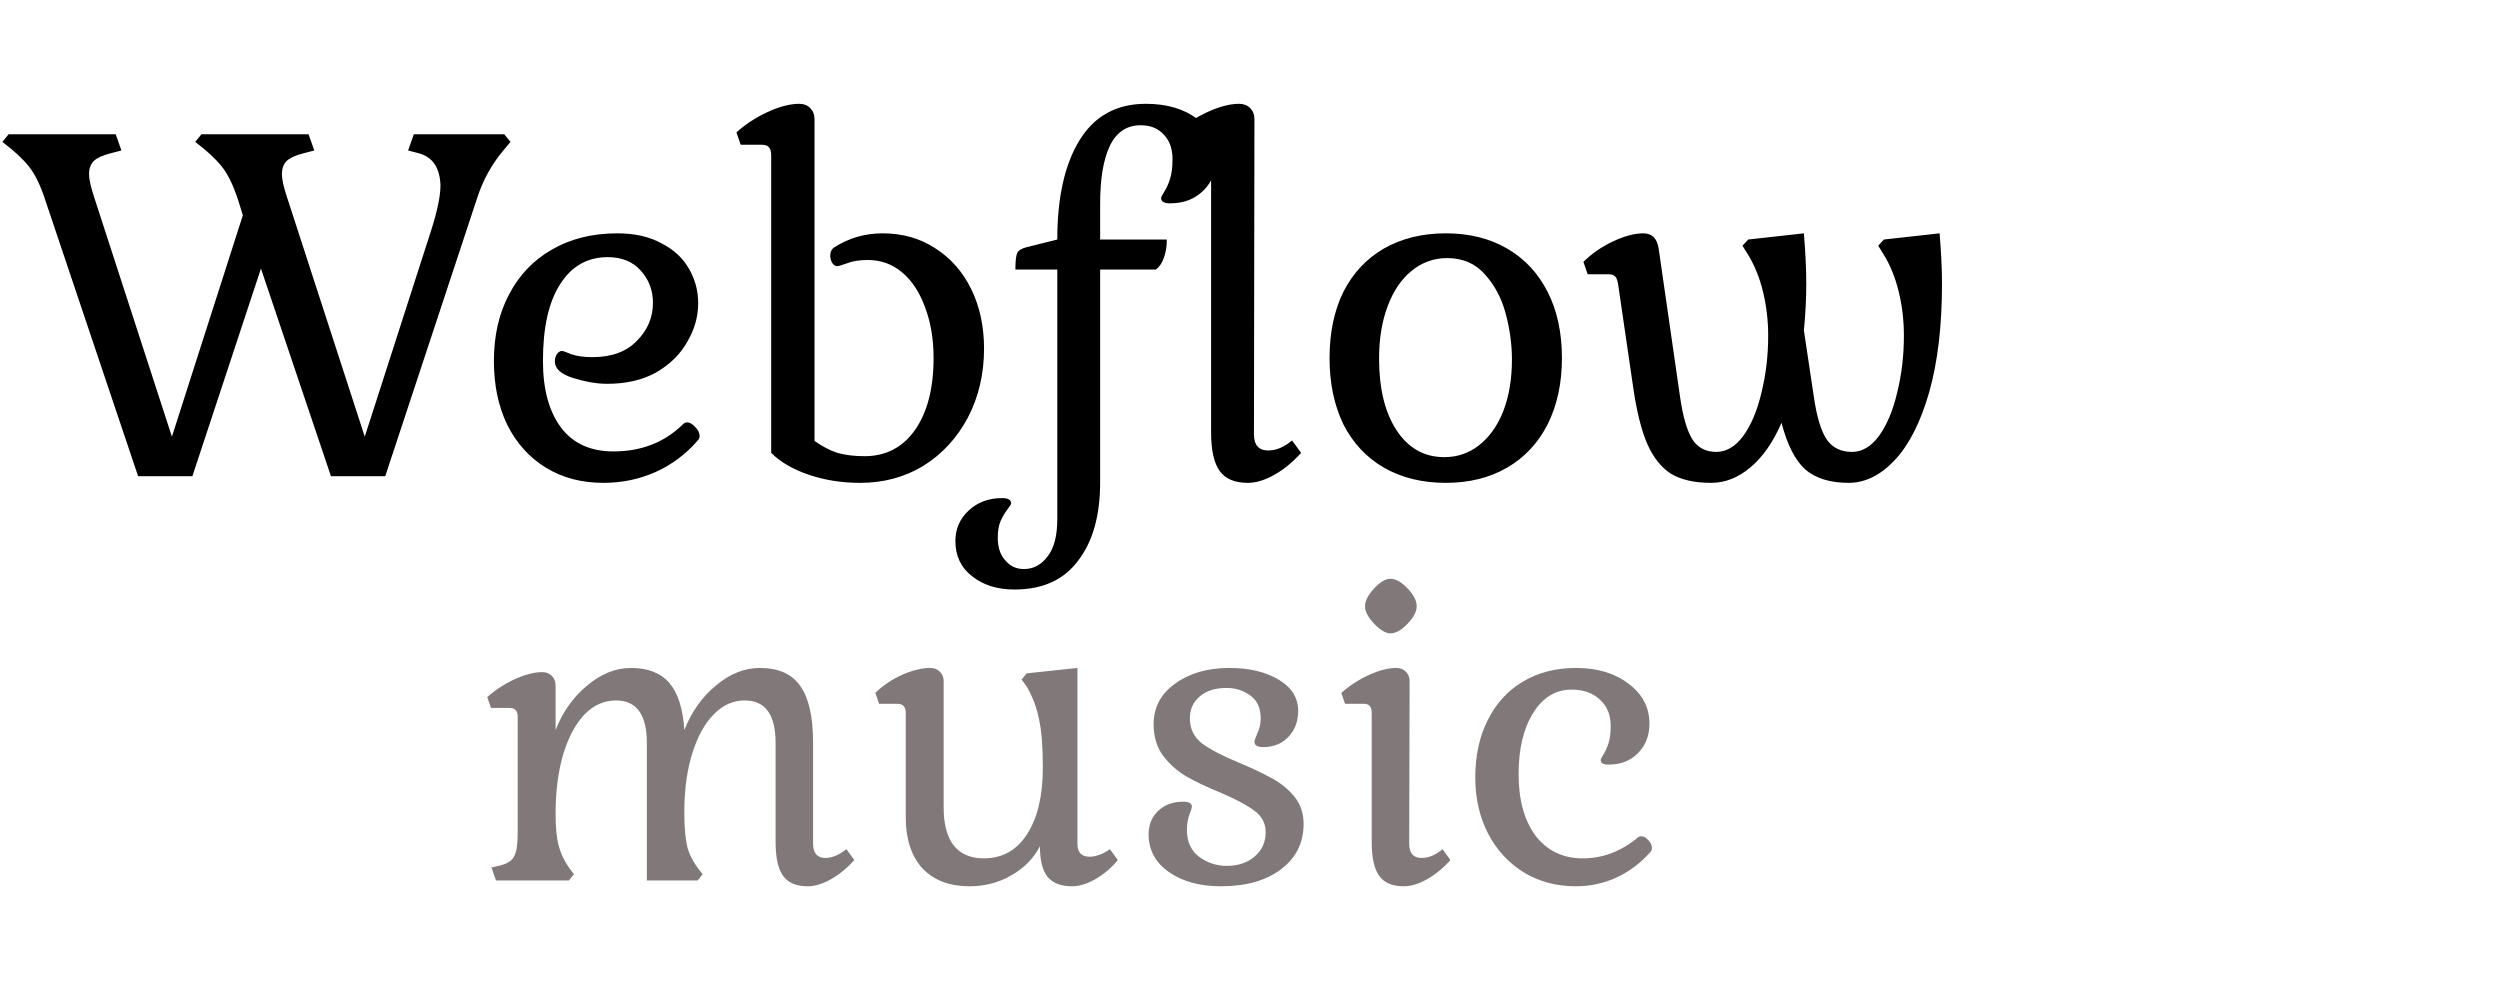
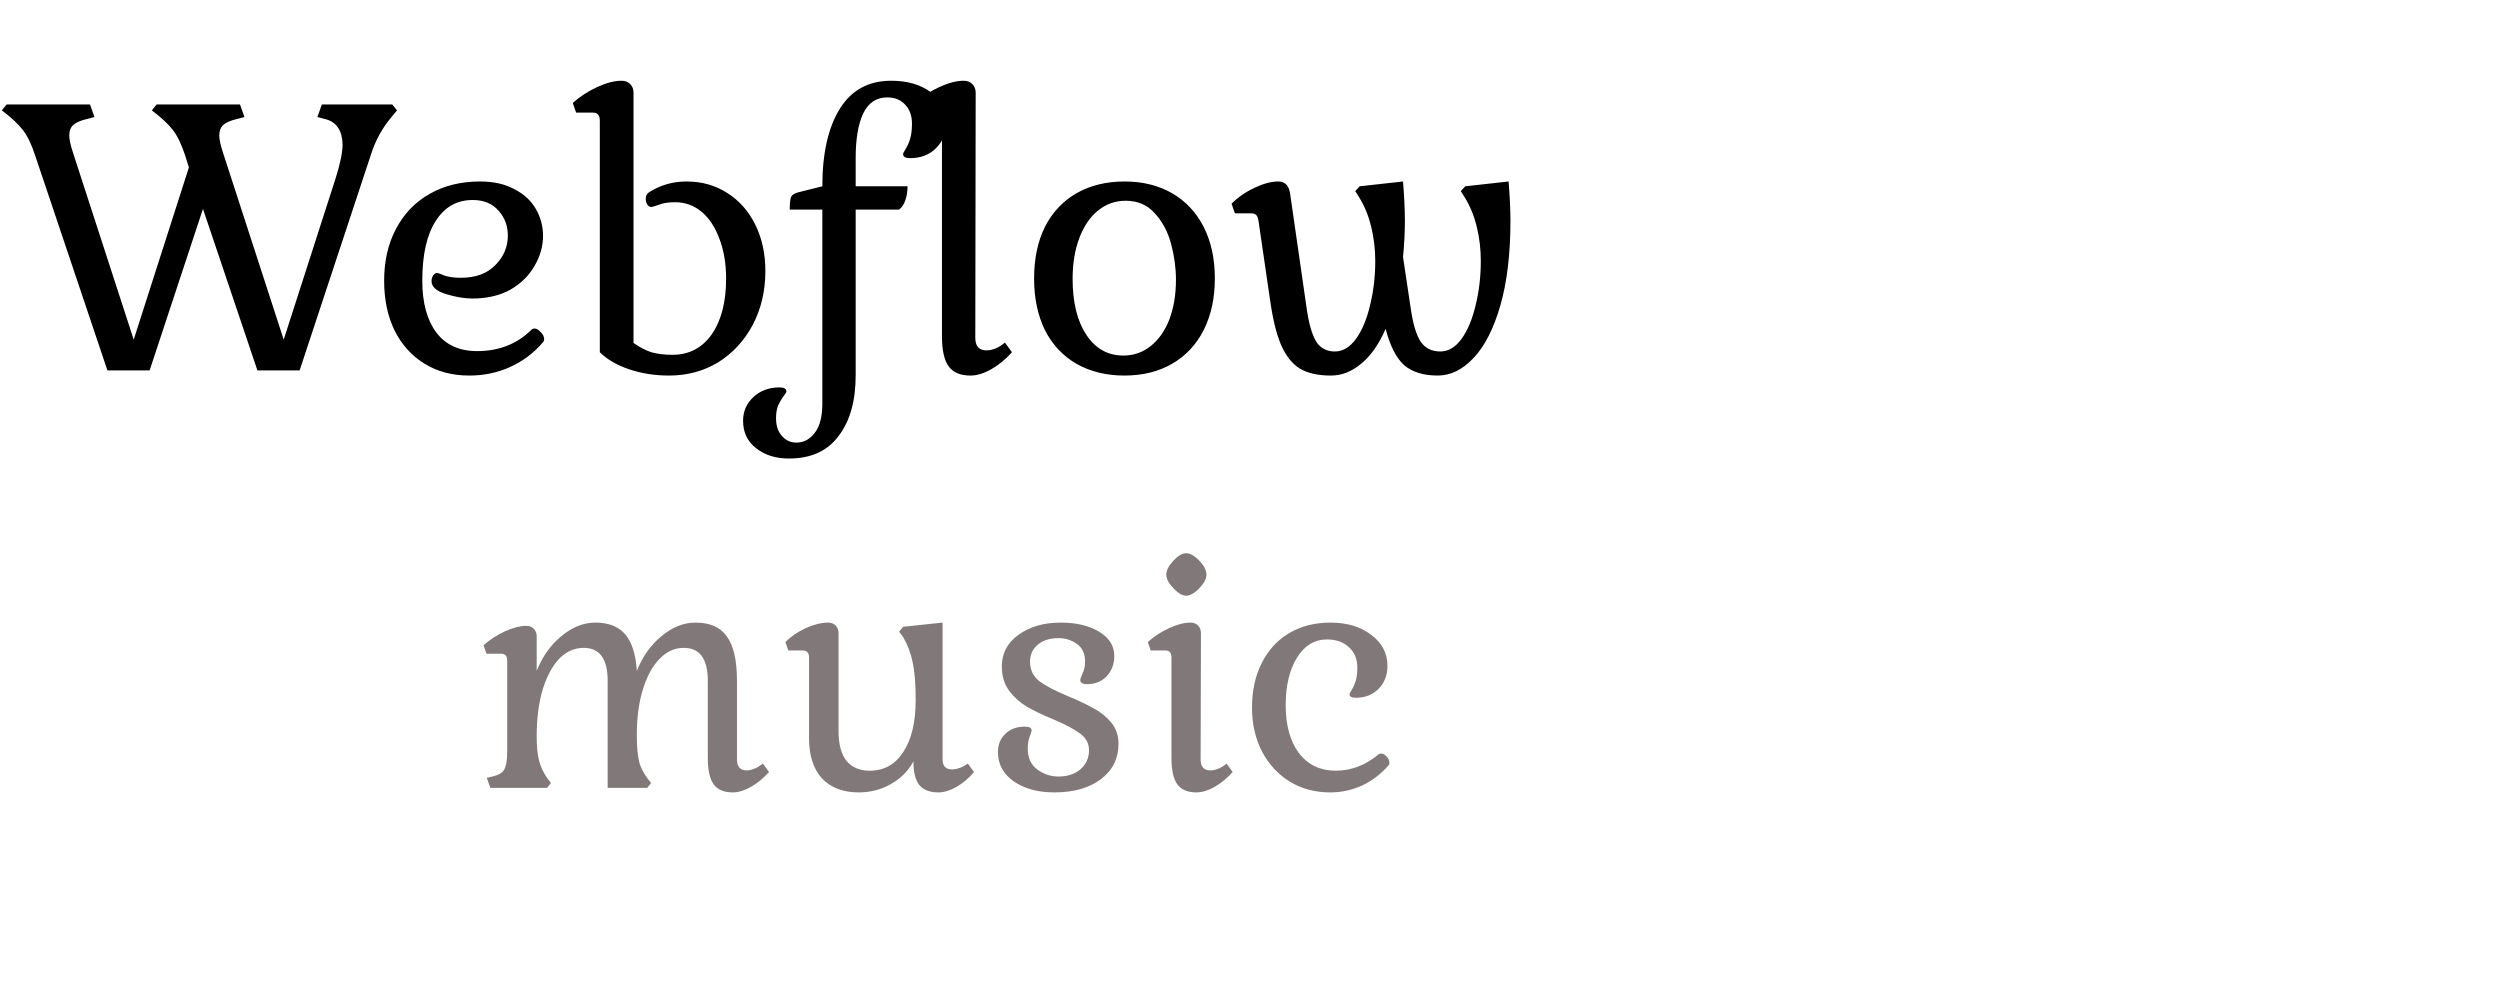
- <svg xmlns="http://www.w3.org/2000/svg" width="84" height="33" viewBox="0 0 84 33" fill="none">
+ <svg xmlns="http://www.w3.org/2000/svg" width="108" height="43" viewBox="0 0 108 43" fill="none">
  <path d="M11.12 16L8.768 9.024L6.464 16H4.64L1.52 6.72C1.36 6.229 1.179 5.856 0.976 5.6C0.773 5.344 0.475 5.067 0.08 4.768L0.288 4.512H3.888L4.08 5.056L3.712 5.152C3.456 5.216 3.269 5.301 3.152 5.408C3.045 5.515 2.992 5.664 2.992 5.856C2.992 6.027 3.051 6.288 3.168 6.64L5.776 14.672L8.16 7.232L8 6.72C7.84 6.229 7.659 5.856 7.456 5.6C7.253 5.344 6.955 5.067 6.56 4.768L6.768 4.512H10.368L10.56 5.056L10.192 5.152C9.936 5.216 9.749 5.301 9.632 5.408C9.525 5.515 9.472 5.664 9.472 5.856C9.472 6.027 9.531 6.288 9.648 6.64L12.256 14.672L14.496 7.712C14.699 7.072 14.8 6.576 14.8 6.224C14.779 5.637 14.539 5.28 14.08 5.152L13.712 5.056L13.904 4.512H16.944L17.152 4.768L16.912 5.056C16.517 5.525 16.224 6.059 16.032 6.656L12.944 16H11.12ZM23.443 14.8C23.048 15.259 22.579 15.611 22.035 15.856C21.491 16.101 20.904 16.224 20.275 16.224C19.539 16.224 18.894 16.053 18.339 15.712C17.784 15.371 17.352 14.891 17.043 14.272C16.744 13.653 16.595 12.939 16.595 12.128C16.595 11.275 16.766 10.528 17.107 9.888C17.448 9.237 17.928 8.736 18.547 8.384C19.176 8.021 19.907 7.84 20.739 7.84C21.326 7.84 21.822 7.952 22.227 8.176C22.643 8.389 22.952 8.677 23.155 9.04C23.358 9.392 23.459 9.776 23.459 10.192C23.459 10.64 23.336 11.072 23.091 11.488C22.856 11.904 22.51 12.245 22.051 12.512C21.592 12.768 21.043 12.896 20.403 12.896C20.062 12.896 19.683 12.832 19.267 12.704C18.851 12.576 18.643 12.389 18.643 12.144C18.643 12.059 18.664 11.979 18.707 11.904C18.76 11.829 18.819 11.792 18.883 11.792C18.915 11.792 19.022 11.829 19.203 11.904C19.384 11.968 19.619 12 19.907 12C20.547 12 21.043 11.819 21.395 11.456C21.758 11.093 21.939 10.667 21.939 10.176C21.939 9.76 21.806 9.403 21.539 9.104C21.272 8.795 20.899 8.64 20.419 8.64C19.736 8.64 19.203 8.944 18.819 9.552C18.435 10.149 18.243 11.008 18.243 12.128C18.243 13.077 18.446 13.824 18.851 14.368C19.256 14.901 19.843 15.168 20.611 15.168C21.55 15.168 22.328 14.864 22.947 14.256C22.99 14.213 23.038 14.192 23.091 14.192C23.176 14.192 23.267 14.245 23.363 14.352C23.459 14.448 23.507 14.549 23.507 14.656C23.507 14.709 23.486 14.757 23.443 14.8ZM29.16 8.736C28.872 8.736 28.637 8.773 28.456 8.848C28.274 8.912 28.168 8.944 28.136 8.944C28.072 8.944 28.013 8.907 27.96 8.832C27.917 8.757 27.896 8.677 27.896 8.592C27.896 8.464 27.944 8.368 28.04 8.304C28.53 7.995 29.069 7.84 29.656 7.84C30.317 7.84 30.904 8.005 31.416 8.336C31.938 8.667 32.344 9.125 32.632 9.712C32.92 10.299 33.064 10.965 33.064 11.712C33.064 12.565 32.882 13.339 32.52 14.032C32.157 14.715 31.661 15.253 31.032 15.648C30.402 16.032 29.693 16.224 28.904 16.224C28.285 16.224 27.709 16.133 27.176 15.952C26.642 15.771 26.221 15.525 25.912 15.216V5.216C25.912 5.088 25.885 4.997 25.832 4.944C25.789 4.891 25.709 4.864 25.592 4.864H24.888L24.744 4.448C25.053 4.171 25.405 3.941 25.8 3.76C26.194 3.579 26.546 3.488 26.856 3.488C27.005 3.488 27.128 3.536 27.224 3.632C27.32 3.728 27.368 3.851 27.368 4V14.816C27.624 14.997 27.88 15.131 28.136 15.216C28.402 15.291 28.706 15.328 29.048 15.328C29.762 15.328 30.328 15.035 30.744 14.448C31.16 13.851 31.368 13.045 31.368 12.032C31.368 11.392 31.272 10.821 31.08 10.32C30.898 9.819 30.642 9.429 30.312 9.152C29.981 8.875 29.597 8.736 29.16 8.736ZM35.525 8.048C35.525 6.629 35.776 5.515 36.277 4.704C36.779 3.893 37.52 3.488 38.501 3.488C39.195 3.488 39.765 3.653 40.213 3.984C40.661 4.315 40.885 4.741 40.885 5.264C40.885 5.723 40.736 6.101 40.437 6.4C40.149 6.688 39.776 6.832 39.317 6.832C39.115 6.832 39.013 6.773 39.013 6.656C39.013 6.624 39.051 6.549 39.125 6.432C39.2 6.315 39.264 6.171 39.317 6C39.371 5.829 39.397 5.611 39.397 5.344C39.397 5.003 39.301 4.731 39.109 4.528C38.917 4.315 38.656 4.208 38.325 4.208C37.856 4.208 37.509 4.443 37.285 4.912C37.072 5.371 36.965 6.011 36.965 6.832V8.048H39.205C39.205 8.272 39.173 8.475 39.109 8.656C39.045 8.837 38.955 8.971 38.837 9.056H36.965V16.208C36.965 17.317 36.72 18.192 36.229 18.832C35.749 19.483 35.035 19.808 34.085 19.808C33.509 19.808 33.035 19.659 32.661 19.36C32.288 19.072 32.101 18.677 32.101 18.176C32.101 17.771 32.251 17.429 32.549 17.152C32.848 16.875 33.221 16.736 33.669 16.736C33.872 16.736 33.973 16.795 33.973 16.912C33.973 16.944 33.931 17.013 33.845 17.12C33.76 17.237 33.685 17.365 33.621 17.504C33.557 17.653 33.525 17.84 33.525 18.064C33.525 18.395 33.611 18.651 33.781 18.832C33.941 19.024 34.149 19.12 34.405 19.12C34.725 19.12 34.992 18.976 35.205 18.688C35.419 18.411 35.525 17.995 35.525 17.44V9.056H34.117C34.117 8.768 34.139 8.581 34.181 8.496C34.224 8.411 34.331 8.347 34.501 8.304L35.525 8.048ZM42.133 14.592C42.133 14.955 42.293 15.136 42.613 15.136C42.88 15.136 43.146 15.024 43.413 14.8L43.717 15.216C43.44 15.525 43.141 15.771 42.821 15.952C42.501 16.133 42.202 16.224 41.925 16.224C41.488 16.224 41.173 16.091 40.981 15.824C40.789 15.557 40.693 15.125 40.693 14.528V5.216C40.693 5.088 40.666 4.997 40.613 4.944C40.57 4.891 40.49 4.864 40.373 4.864H39.669L39.525 4.448C39.834 4.171 40.186 3.941 40.581 3.76C40.976 3.579 41.328 3.488 41.637 3.488C41.786 3.488 41.909 3.536 42.005 3.632C42.101 3.728 42.149 3.851 42.149 4L42.133 14.592ZM44.673 12.032C44.673 11.179 44.828 10.437 45.137 9.808C45.457 9.179 45.91 8.693 46.497 8.352C47.094 8.011 47.788 7.84 48.577 7.84C49.367 7.84 50.054 8.011 50.641 8.352C51.228 8.693 51.681 9.179 52.001 9.808C52.321 10.437 52.481 11.179 52.481 12.032C52.481 12.875 52.321 13.616 52.001 14.256C51.681 14.885 51.228 15.371 50.641 15.712C50.054 16.053 49.367 16.224 48.577 16.224C47.788 16.224 47.094 16.053 46.497 15.712C45.91 15.371 45.457 14.885 45.137 14.256C44.828 13.616 44.673 12.875 44.673 12.032ZM50.801 12.08C50.801 11.579 50.732 11.067 50.593 10.544C50.455 10.021 50.22 9.579 49.889 9.216C49.569 8.853 49.148 8.672 48.625 8.672C48.177 8.672 47.777 8.816 47.425 9.104C47.084 9.381 46.817 9.776 46.625 10.288C46.433 10.8 46.337 11.387 46.337 12.048C46.337 13.061 46.535 13.867 46.929 14.464C47.324 15.061 47.857 15.36 48.529 15.36C48.967 15.36 49.356 15.227 49.697 14.96C50.049 14.683 50.321 14.299 50.513 13.808C50.705 13.307 50.801 12.731 50.801 12.08ZM57.667 15.184C58.008 15.184 58.312 15.003 58.579 14.64C58.846 14.267 59.048 13.781 59.187 13.184C59.337 12.576 59.411 11.941 59.411 11.28C59.411 10.768 59.352 10.272 59.235 9.792C59.118 9.312 58.942 8.885 58.707 8.512L58.547 8.256L58.739 8.048L60.611 7.84C60.664 8.501 60.691 9.067 60.691 9.536C60.691 10.027 60.664 10.549 60.611 11.104L60.947 13.344C61.043 14.005 61.187 14.48 61.379 14.768C61.571 15.045 61.854 15.184 62.227 15.184C62.569 15.184 62.873 15.003 63.139 14.64C63.406 14.267 63.608 13.781 63.747 13.184C63.897 12.576 63.971 11.941 63.971 11.28C63.971 10.768 63.913 10.272 63.795 9.792C63.678 9.312 63.502 8.885 63.267 8.512L63.107 8.256L63.299 8.048L65.171 7.84C65.225 8.501 65.251 9.067 65.251 9.536C65.251 10.955 65.107 12.171 64.819 13.184C64.531 14.187 64.147 14.944 63.667 15.456C63.187 15.968 62.67 16.224 62.115 16.224C61.496 16.224 61.011 16.075 60.659 15.776C60.318 15.467 60.051 14.944 59.859 14.208C59.571 14.869 59.219 15.371 58.803 15.712C58.398 16.053 57.961 16.224 57.491 16.224C56.937 16.224 56.489 16.123 56.147 15.92C55.816 15.707 55.55 15.371 55.347 14.912C55.145 14.443 54.984 13.792 54.867 12.96L54.371 9.568C54.35 9.429 54.318 9.339 54.275 9.296C54.233 9.243 54.158 9.216 54.051 9.216H53.347L53.203 8.8C53.48 8.523 53.811 8.293 54.195 8.112C54.579 7.931 54.92 7.84 55.219 7.84C55.507 7.84 55.678 8.011 55.731 8.352L56.451 13.344C56.547 14.005 56.686 14.48 56.867 14.768C57.048 15.045 57.315 15.184 57.667 15.184Z" fill="black" />
-   <path d="M18.668 27.343C18.668 27.782 18.7 28.132 18.766 28.393C18.831 28.655 18.948 28.907 19.116 29.149L19.284 29.373L19.116 29.583H16.666L16.512 29.149L16.806 29.079C17.039 29.023 17.193 28.925 17.268 28.785C17.352 28.636 17.394 28.384 17.394 28.029V24.095C17.394 23.983 17.37 23.904 17.324 23.857C17.286 23.811 17.216 23.787 17.114 23.787H16.498L16.372 23.423C16.642 23.181 16.95 22.98 17.296 22.821C17.65 22.663 17.958 22.583 18.22 22.583C18.35 22.583 18.458 22.625 18.542 22.709C18.626 22.793 18.668 22.901 18.668 23.031V24.529C18.91 23.913 19.265 23.414 19.732 23.031C20.198 22.639 20.688 22.443 21.202 22.443C21.771 22.443 22.2 22.611 22.49 22.947C22.779 23.283 22.947 23.811 22.994 24.529C23.236 23.913 23.591 23.414 24.058 23.031C24.524 22.639 25.014 22.443 25.528 22.443C26.153 22.443 26.606 22.644 26.886 23.045C27.175 23.447 27.32 24.086 27.32 24.963V28.351C27.32 28.669 27.46 28.827 27.74 28.827C27.954 28.827 28.188 28.729 28.44 28.533L28.706 28.897C28.463 29.168 28.202 29.383 27.922 29.541C27.642 29.7 27.38 29.779 27.138 29.779C26.755 29.779 26.48 29.663 26.312 29.429C26.144 29.196 26.06 28.818 26.06 28.295V24.963C26.06 24.011 25.714 23.535 25.024 23.535C24.632 23.535 24.286 23.689 23.988 23.997C23.689 24.296 23.451 24.721 23.274 25.271C23.096 25.822 23.003 26.457 22.994 27.175V27.343C22.994 27.829 23.031 28.216 23.106 28.505C23.19 28.785 23.358 29.075 23.61 29.373L23.442 29.583H21.734V24.963C21.734 24.011 21.388 23.535 20.698 23.535C20.296 23.535 19.942 23.694 19.634 24.011C19.335 24.329 19.097 24.777 18.92 25.355C18.752 25.934 18.668 26.597 18.668 27.343ZM36.202 28.351C36.202 28.641 36.337 28.785 36.608 28.785C36.822 28.785 37.051 28.701 37.294 28.533L37.559 28.897C37.345 29.159 37.093 29.373 36.803 29.541C36.523 29.7 36.262 29.779 36.02 29.779C35.646 29.779 35.371 29.672 35.194 29.457C35.026 29.243 34.941 28.902 34.941 28.435C34.727 28.846 34.405 29.173 33.975 29.415C33.556 29.658 33.089 29.779 32.575 29.779C31.904 29.779 31.376 29.579 30.994 29.177C30.62 28.767 30.433 28.193 30.433 27.455V23.955C30.433 23.75 30.34 23.647 30.154 23.647H29.538L29.412 23.283C29.654 23.041 29.948 22.84 30.294 22.681C30.648 22.523 30.97 22.443 31.259 22.443C31.39 22.443 31.497 22.485 31.581 22.569C31.666 22.653 31.707 22.761 31.707 22.891V27.133C31.707 27.693 31.82 28.118 32.044 28.407C32.277 28.697 32.613 28.841 33.051 28.841C33.677 28.841 34.162 28.571 34.508 28.029C34.862 27.488 35.039 26.741 35.039 25.789C35.039 25.099 34.998 24.562 34.913 24.179C34.839 23.787 34.699 23.414 34.493 23.059L34.325 22.835L34.493 22.625L36.202 22.443V28.351ZM41.211 29.093C41.594 29.093 41.907 28.991 42.149 28.785C42.401 28.571 42.527 28.295 42.527 27.959C42.527 27.661 42.397 27.418 42.135 27.231C41.883 27.045 41.505 26.844 41.001 26.629C40.544 26.443 40.161 26.261 39.853 26.083C39.554 25.906 39.298 25.677 39.083 25.397C38.868 25.108 38.761 24.753 38.761 24.333C38.761 23.773 38.999 23.321 39.475 22.975C39.961 22.621 40.572 22.443 41.309 22.443C41.972 22.443 42.523 22.574 42.961 22.835C43.4 23.097 43.619 23.447 43.619 23.885C43.619 24.24 43.507 24.534 43.283 24.767C43.069 24.991 42.788 25.103 42.443 25.103C42.247 25.103 42.149 25.043 42.149 24.921C42.149 24.884 42.182 24.791 42.247 24.641C42.322 24.483 42.359 24.315 42.359 24.137C42.359 23.792 42.242 23.535 42.009 23.367C41.776 23.199 41.51 23.115 41.211 23.115C40.828 23.115 40.525 23.213 40.301 23.409C40.087 23.596 39.979 23.839 39.979 24.137C39.979 24.483 40.114 24.763 40.385 24.977C40.665 25.183 41.076 25.397 41.617 25.621C42.065 25.808 42.438 25.985 42.737 26.153C43.036 26.312 43.288 26.517 43.493 26.769C43.699 27.021 43.801 27.325 43.801 27.679C43.801 28.314 43.549 28.823 43.045 29.205C42.541 29.588 41.869 29.779 41.029 29.779C40.32 29.779 39.736 29.621 39.279 29.303C38.822 28.986 38.593 28.561 38.593 28.029C38.593 27.712 38.7 27.451 38.915 27.245C39.13 27.04 39.41 26.937 39.755 26.937C39.951 26.937 40.049 26.993 40.049 27.105C40.049 27.133 40.021 27.222 39.965 27.371C39.909 27.511 39.881 27.684 39.881 27.889C39.881 28.281 40.017 28.58 40.287 28.785C40.567 28.991 40.875 29.093 41.211 29.093ZM45.865 20.371C45.865 20.194 45.963 19.998 46.159 19.783C46.365 19.559 46.551 19.447 46.719 19.447C46.897 19.447 47.088 19.555 47.293 19.769C47.499 19.984 47.601 20.185 47.601 20.371C47.601 20.549 47.499 20.745 47.293 20.959C47.088 21.174 46.897 21.281 46.719 21.281C46.561 21.281 46.379 21.174 46.173 20.959C45.968 20.745 45.865 20.549 45.865 20.371ZM47.349 28.351C47.349 28.669 47.489 28.827 47.769 28.827C48.003 28.827 48.236 28.729 48.469 28.533L48.735 28.897C48.493 29.168 48.231 29.383 47.951 29.541C47.671 29.7 47.41 29.779 47.167 29.779C46.785 29.779 46.509 29.663 46.341 29.429C46.173 29.196 46.089 28.818 46.089 28.295V23.955C46.089 23.843 46.066 23.764 46.019 23.717C45.982 23.671 45.912 23.647 45.809 23.647H45.193L45.067 23.283C45.338 23.041 45.646 22.84 45.991 22.681C46.337 22.523 46.645 22.443 46.915 22.443C47.046 22.443 47.153 22.485 47.237 22.569C47.321 22.653 47.363 22.761 47.363 22.891L47.349 28.351ZM55.029 28.141C55.057 28.113 55.099 28.099 55.155 28.099C55.229 28.099 55.304 28.141 55.379 28.225C55.463 28.309 55.505 28.398 55.505 28.491C55.505 28.547 55.491 28.589 55.463 28.617C55.136 28.991 54.753 29.28 54.315 29.485C53.885 29.681 53.428 29.779 52.943 29.779C52.299 29.779 51.72 29.625 51.207 29.317C50.693 29 50.292 28.566 50.003 28.015C49.713 27.455 49.569 26.825 49.569 26.125C49.569 25.388 49.709 24.744 49.989 24.193C50.269 23.633 50.661 23.204 51.165 22.905C51.678 22.597 52.275 22.443 52.957 22.443C53.675 22.443 54.263 22.621 54.721 22.975C55.187 23.321 55.421 23.769 55.421 24.319C55.421 24.721 55.29 25.052 55.029 25.313C54.777 25.565 54.45 25.691 54.049 25.691C53.871 25.691 53.783 25.64 53.783 25.537C53.783 25.509 53.815 25.444 53.881 25.341C53.946 25.239 54.002 25.113 54.049 24.963C54.095 24.814 54.119 24.623 54.119 24.389C54.119 24.016 53.997 23.722 53.755 23.507C53.521 23.283 53.204 23.171 52.803 23.171C52.271 23.171 51.841 23.433 51.515 23.955C51.188 24.478 51.025 25.164 51.025 26.013C51.025 26.881 51.216 27.572 51.599 28.085C51.991 28.589 52.518 28.841 53.181 28.841C53.853 28.841 54.469 28.608 55.029 28.141Z" fill="#817979" />
+   <path d="M23.185 31.796C23.185 32.234 23.218 32.584 23.283 32.846C23.349 33.107 23.465 33.359 23.633 33.602L23.801 33.826L23.633 34.036H21.183L21.029 33.602L21.323 33.532C21.557 33.476 21.711 33.378 21.785 33.238C21.869 33.088 21.911 32.836 21.911 32.482V28.548C21.911 28.436 21.888 28.356 21.841 28.31C21.804 28.263 21.734 28.24 21.631 28.24H21.015L20.889 27.876C21.16 27.633 21.468 27.432 21.813 27.274C22.168 27.115 22.476 27.036 22.737 27.036C22.868 27.036 22.975 27.078 23.059 27.162C23.143 27.246 23.185 27.353 23.185 27.484V28.982C23.428 28.366 23.783 27.866 24.249 27.484C24.716 27.092 25.206 26.896 25.719 26.896C26.289 26.896 26.718 27.064 27.007 27.4C27.297 27.736 27.465 28.263 27.511 28.982C27.754 28.366 28.109 27.866 28.575 27.484C29.042 27.092 29.532 26.896 30.045 26.896C30.671 26.896 31.123 27.096 31.403 27.498C31.693 27.899 31.837 28.538 31.837 29.416V32.804C31.837 33.121 31.977 33.28 32.257 33.28C32.472 33.28 32.705 33.182 32.957 32.986L33.223 33.35C32.981 33.62 32.719 33.835 32.439 33.994C32.159 34.152 31.898 34.232 31.655 34.232C31.273 34.232 30.997 34.115 30.829 33.882C30.661 33.648 30.577 33.27 30.577 32.748V29.416C30.577 28.464 30.232 27.988 29.541 27.988C29.149 27.988 28.804 28.142 28.505 28.45C28.207 28.748 27.969 29.173 27.791 29.724C27.614 30.274 27.521 30.909 27.511 31.628V31.796C27.511 32.281 27.549 32.668 27.623 32.958C27.707 33.238 27.875 33.527 28.127 33.826L27.959 34.036H26.251V29.416C26.251 28.464 25.906 27.988 25.215 27.988C24.814 27.988 24.459 28.146 24.151 28.464C23.853 28.781 23.615 29.229 23.437 29.808C23.269 30.386 23.185 31.049 23.185 31.796ZM40.719 32.804C40.719 33.093 40.854 33.238 41.125 33.238C41.34 33.238 41.568 33.154 41.811 32.986L42.077 33.35C41.862 33.611 41.61 33.826 41.321 33.994C41.041 34.152 40.78 34.232 40.537 34.232C40.164 34.232 39.888 34.124 39.711 33.91C39.543 33.695 39.459 33.354 39.459 32.888C39.244 33.298 38.922 33.625 38.493 33.868C38.073 34.11 37.606 34.232 37.093 34.232C36.421 34.232 35.894 34.031 35.511 33.63C35.138 33.219 34.951 32.645 34.951 31.908V28.408C34.951 28.202 34.858 28.1 34.671 28.1H34.055L33.929 27.736C34.172 27.493 34.466 27.292 34.811 27.134C35.166 26.975 35.488 26.896 35.777 26.896C35.908 26.896 36.015 26.938 36.099 27.022C36.183 27.106 36.225 27.213 36.225 27.344V31.586C36.225 32.146 36.337 32.57 36.561 32.86C36.794 33.149 37.13 33.294 37.569 33.294C38.194 33.294 38.68 33.023 39.025 32.482C39.38 31.94 39.557 31.194 39.557 30.242C39.557 29.551 39.515 29.014 39.431 28.632C39.356 28.24 39.216 27.866 39.011 27.512L38.843 27.288L39.011 27.078L40.719 26.896V32.804ZM45.729 33.546C46.111 33.546 46.424 33.443 46.667 33.238C46.919 33.023 47.045 32.748 47.045 32.412C47.045 32.113 46.914 31.87 46.653 31.684C46.401 31.497 46.023 31.296 45.519 31.082C45.062 30.895 44.679 30.713 44.371 30.536C44.072 30.358 43.816 30.13 43.601 29.85C43.386 29.56 43.279 29.206 43.279 28.786C43.279 28.226 43.517 27.773 43.993 27.428C44.478 27.073 45.09 26.896 45.827 26.896C46.489 26.896 47.04 27.026 47.479 27.288C47.917 27.549 48.137 27.899 48.137 28.338C48.137 28.692 48.025 28.986 47.801 29.22C47.586 29.444 47.306 29.556 46.961 29.556C46.765 29.556 46.667 29.495 46.667 29.374C46.667 29.336 46.7 29.243 46.765 29.094C46.84 28.935 46.877 28.767 46.877 28.59C46.877 28.244 46.76 27.988 46.527 27.82C46.294 27.652 46.028 27.568 45.729 27.568C45.346 27.568 45.043 27.666 44.819 27.862C44.604 28.048 44.497 28.291 44.497 28.59C44.497 28.935 44.632 29.215 44.903 29.43C45.183 29.635 45.593 29.85 46.135 30.074C46.583 30.26 46.956 30.438 47.255 30.606C47.553 30.764 47.806 30.97 48.011 31.222C48.216 31.474 48.319 31.777 48.319 32.132C48.319 32.766 48.067 33.275 47.563 33.658C47.059 34.04 46.387 34.232 45.547 34.232C44.837 34.232 44.254 34.073 43.797 33.756C43.34 33.438 43.111 33.014 43.111 32.482C43.111 32.164 43.218 31.903 43.433 31.698C43.648 31.492 43.928 31.39 44.273 31.39C44.469 31.39 44.567 31.446 44.567 31.558C44.567 31.586 44.539 31.674 44.483 31.824C44.427 31.964 44.399 32.136 44.399 32.342C44.399 32.734 44.534 33.032 44.805 33.238C45.085 33.443 45.393 33.546 45.729 33.546ZM50.383 24.824C50.383 24.646 50.481 24.45 50.677 24.236C50.882 24.012 51.069 23.9 51.237 23.9C51.414 23.9 51.606 24.007 51.811 24.222C52.016 24.436 52.119 24.637 52.119 24.824C52.119 25.001 52.016 25.197 51.811 25.412C51.606 25.626 51.414 25.734 51.237 25.734C51.078 25.734 50.896 25.626 50.691 25.412C50.486 25.197 50.383 25.001 50.383 24.824ZM51.867 32.804C51.867 33.121 52.007 33.28 52.287 33.28C52.52 33.28 52.754 33.182 52.987 32.986L53.253 33.35C53.01 33.62 52.749 33.835 52.469 33.994C52.189 34.152 51.928 34.232 51.685 34.232C51.302 34.232 51.027 34.115 50.859 33.882C50.691 33.648 50.607 33.27 50.607 32.748V28.408C50.607 28.296 50.584 28.216 50.537 28.17C50.5 28.123 50.43 28.1 50.327 28.1H49.711L49.585 27.736C49.856 27.493 50.164 27.292 50.509 27.134C50.854 26.975 51.162 26.896 51.433 26.896C51.564 26.896 51.671 26.938 51.755 27.022C51.839 27.106 51.881 27.213 51.881 27.344L51.867 32.804ZM59.546 32.594C59.574 32.566 59.616 32.552 59.672 32.552C59.747 32.552 59.822 32.594 59.896 32.678C59.98 32.762 60.022 32.85 60.022 32.944C60.022 33 60.008 33.042 59.98 33.07C59.654 33.443 59.271 33.732 58.832 33.938C58.403 34.134 57.946 34.232 57.46 34.232C56.816 34.232 56.238 34.078 55.724 33.77C55.211 33.452 54.81 33.018 54.52 32.468C54.231 31.908 54.086 31.278 54.086 30.578C54.086 29.84 54.226 29.196 54.506 28.646C54.786 28.086 55.178 27.656 55.682 27.358C56.196 27.05 56.793 26.896 57.474 26.896C58.193 26.896 58.781 27.073 59.238 27.428C59.705 27.773 59.938 28.221 59.938 28.772C59.938 29.173 59.808 29.504 59.546 29.766C59.294 30.018 58.968 30.144 58.566 30.144C58.389 30.144 58.3 30.092 58.3 29.99C58.3 29.962 58.333 29.896 58.398 29.794C58.464 29.691 58.52 29.565 58.566 29.416C58.613 29.266 58.636 29.075 58.636 28.842C58.636 28.468 58.515 28.174 58.272 27.96C58.039 27.736 57.722 27.624 57.32 27.624C56.788 27.624 56.359 27.885 56.032 28.408C55.706 28.93 55.542 29.616 55.542 30.466C55.542 31.334 55.734 32.024 56.116 32.538C56.508 33.042 57.036 33.294 57.698 33.294C58.37 33.294 58.986 33.06 59.546 32.594Z" fill="#817979" />
</svg>
